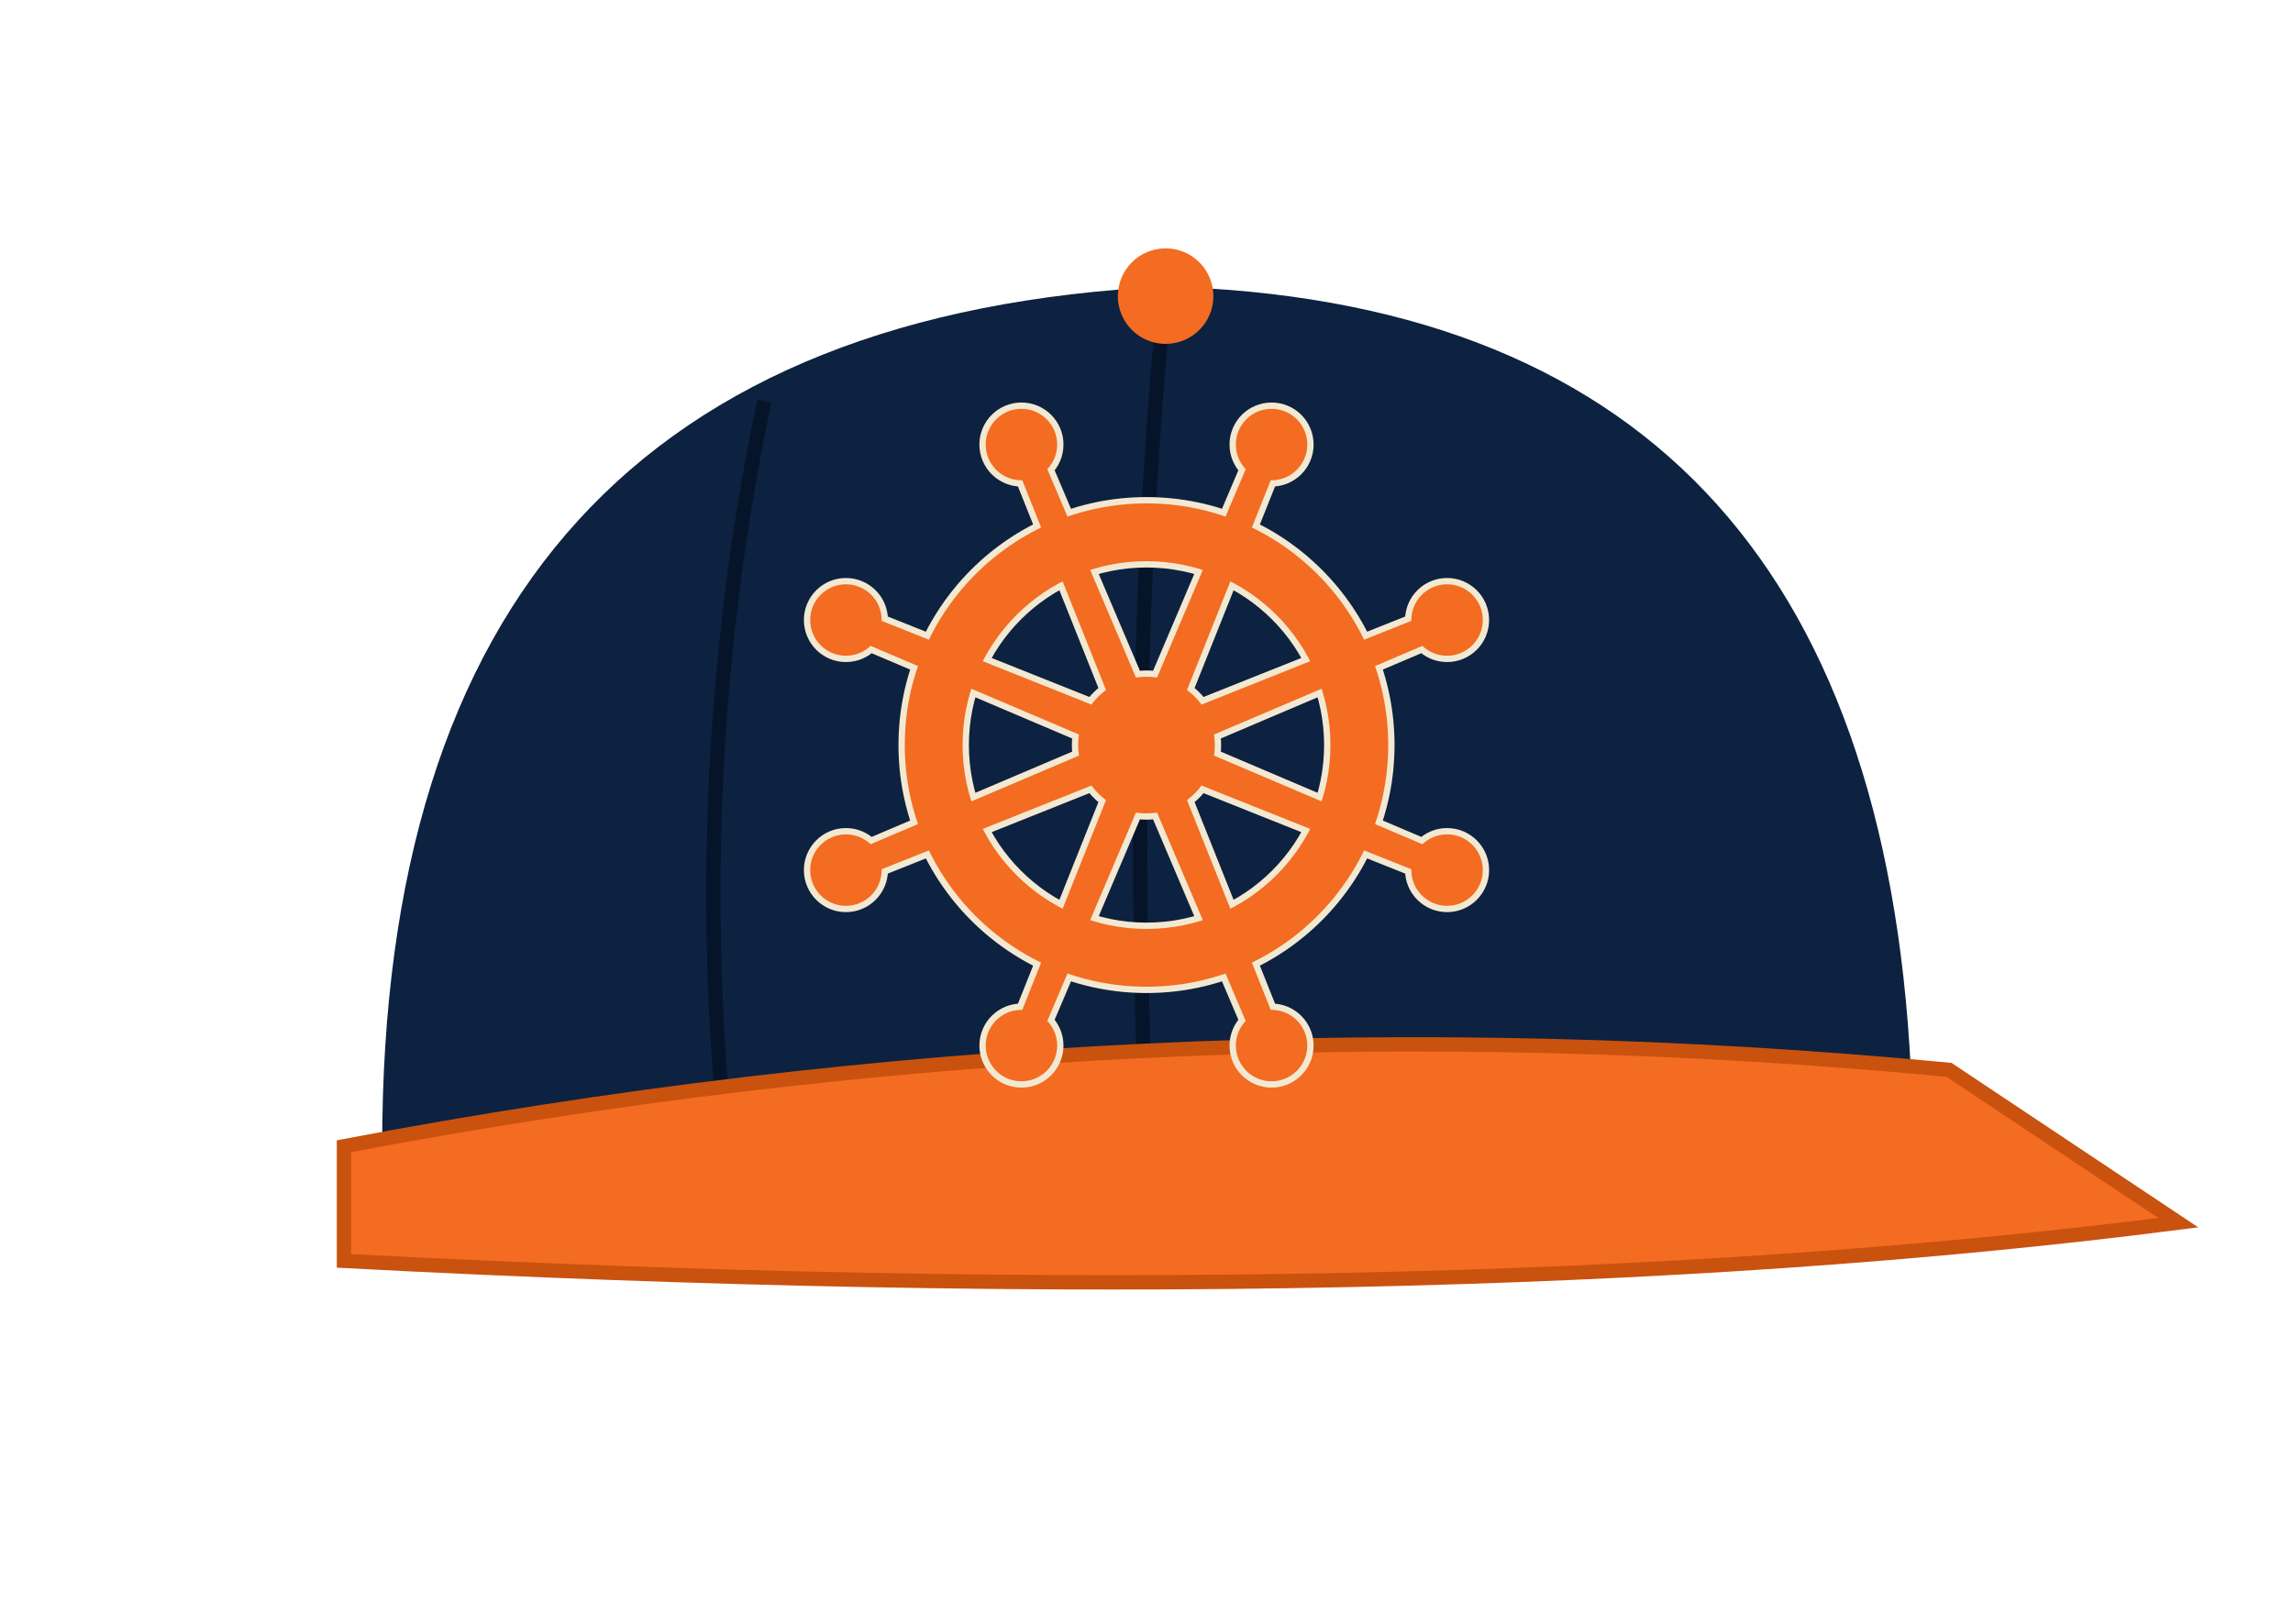
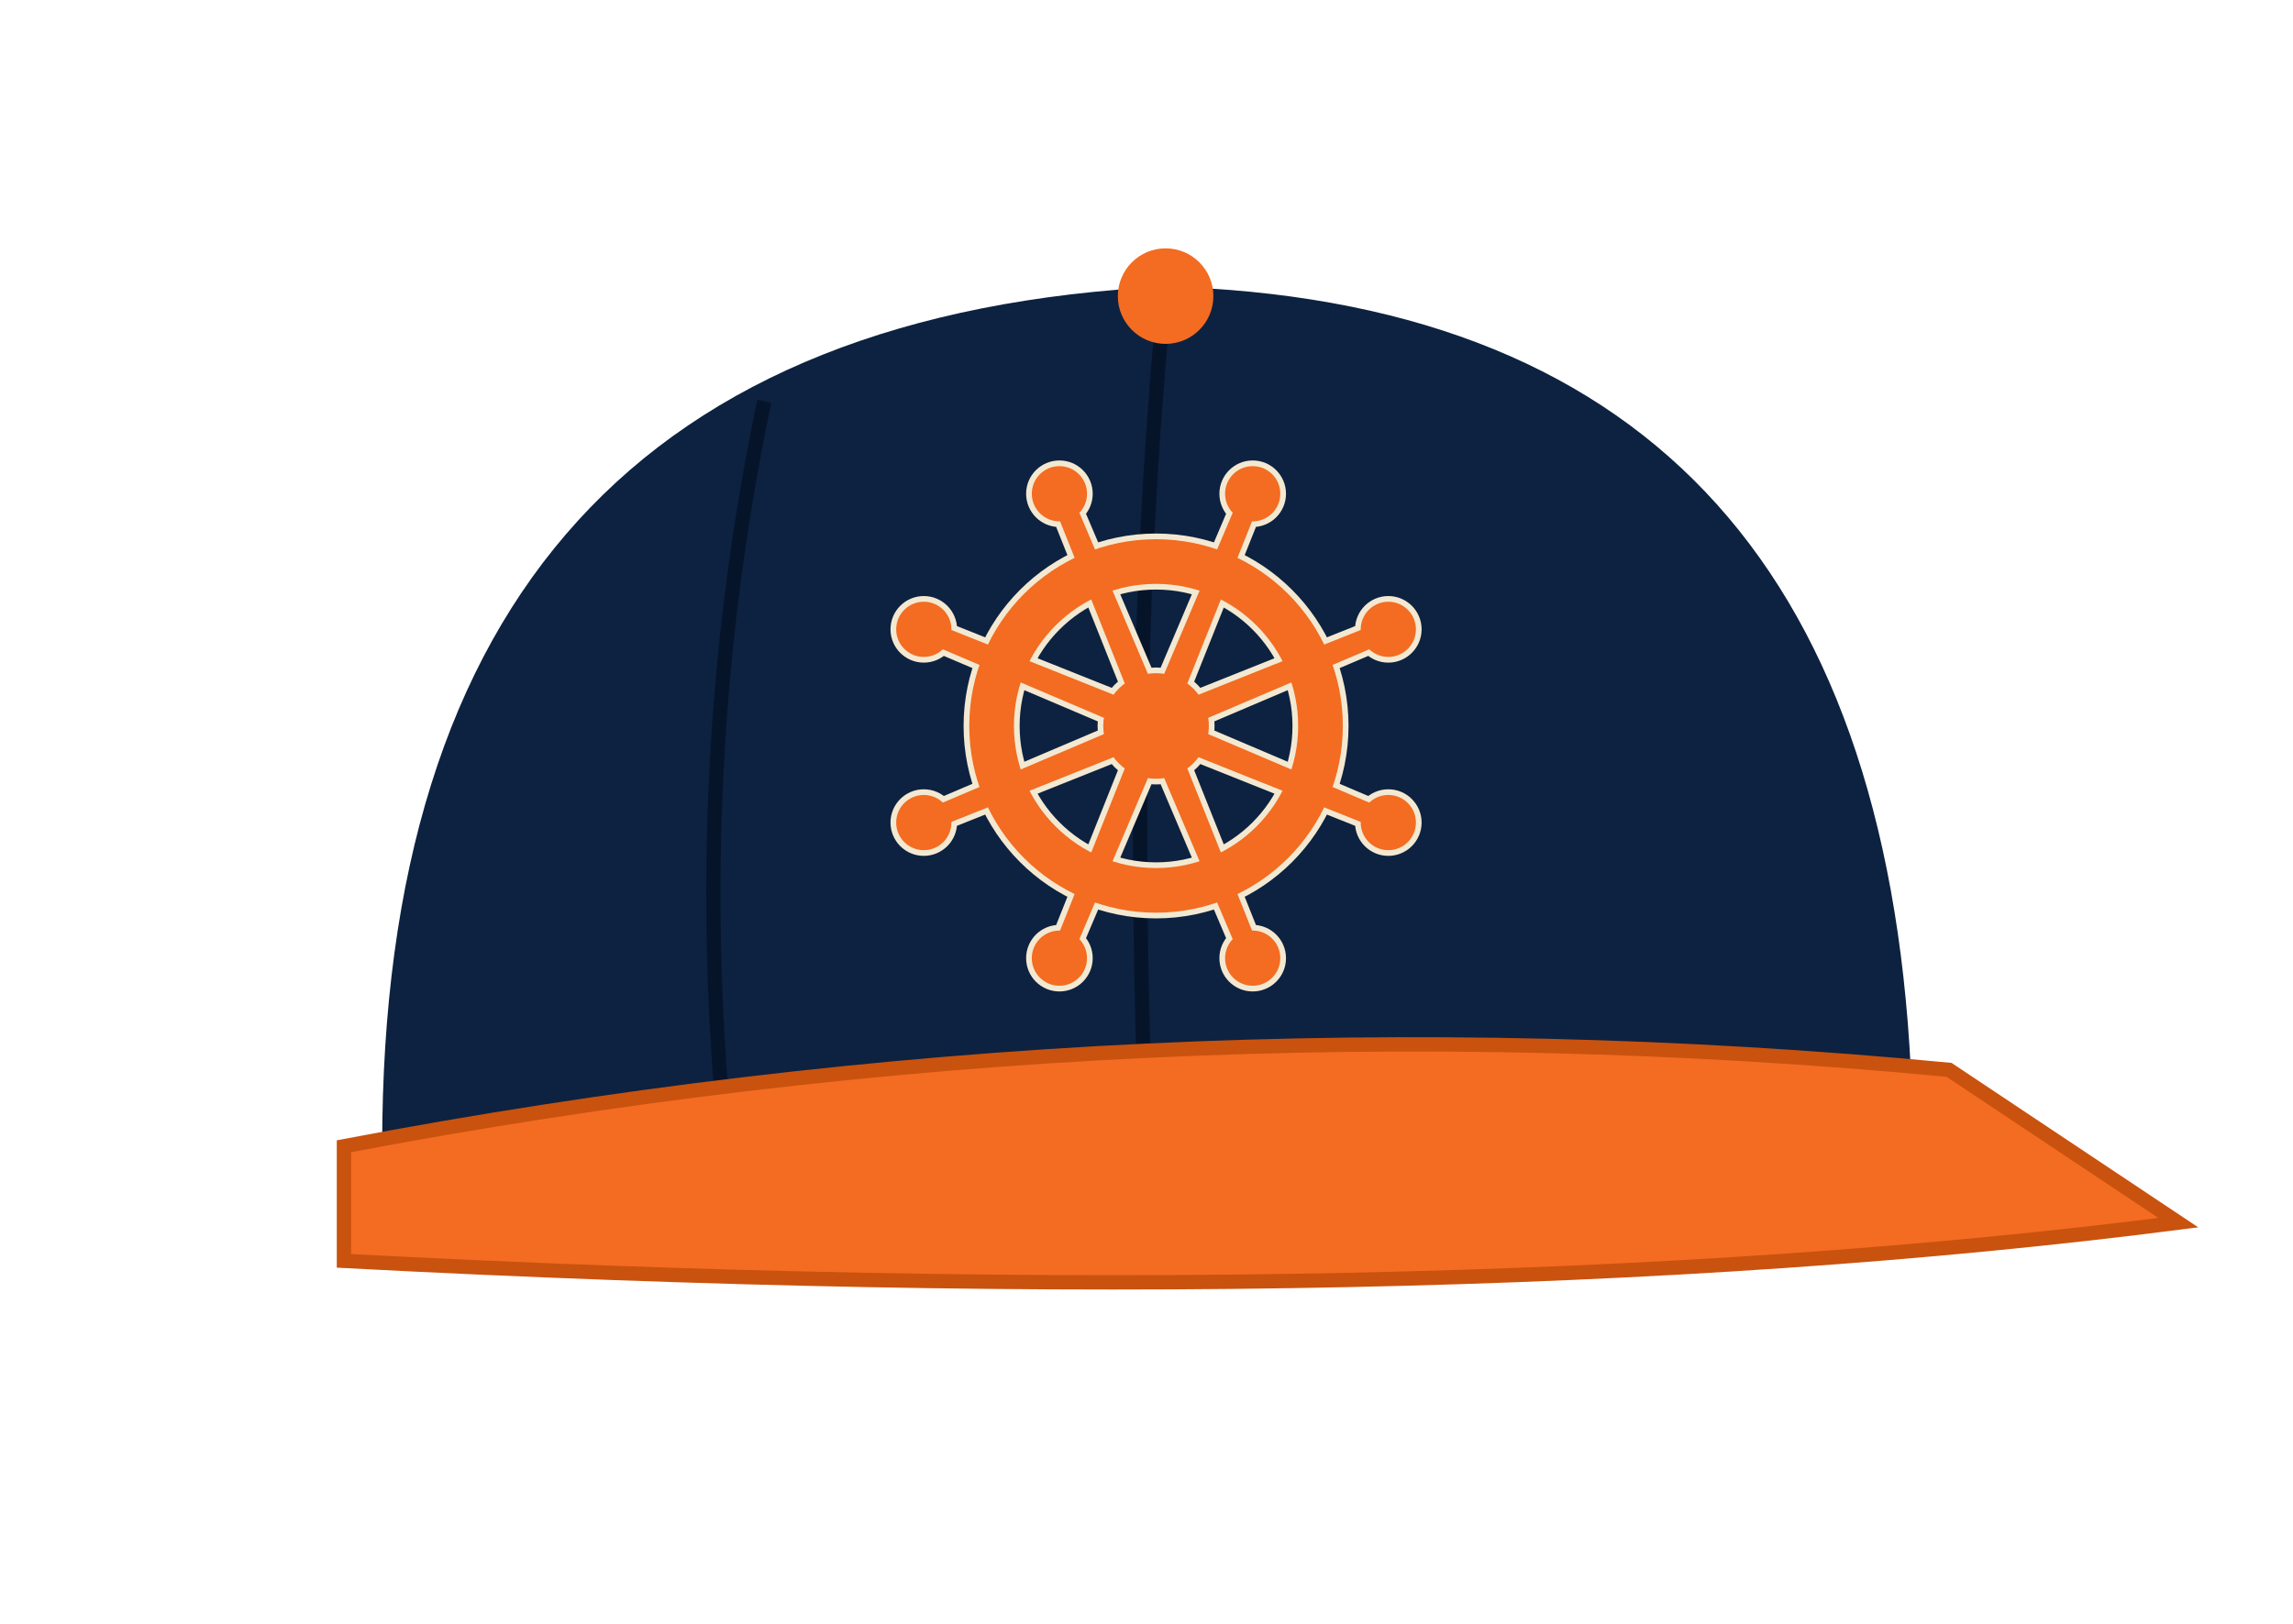
<svg xmlns="http://www.w3.org/2000/svg" viewBox="0 0 240 170" width="240" height="170" role="img" aria-label="Amsterdam cap">
  <defs>
    <path id="wheel" d="M-23.0 0.0 A23 23 0 1 1 23.0 0.0 A23 23 0 1 1 -23.0 0.0 Z M-17.5 0.0 A17.5 17.5 0 1 0 17.5 0.0 A17.5 17.5 0 1 0 -17.5 0.0 Z M-6.5 0.0 A6.5 6.5 0 1 1 6.5 0.0 A6.5 6.5 0 1 1 -6.5 0.0 Z M4.3 0.1 L26.4 9.5 L25.4 11.9 L3.1 3.0 Z M25.2 11.9 A3.4 3.4 0 1 1 32.0 11.9 A3.4 3.4 0 1 1 25.2 11.9 Z M3.0 3.1 L11.9 25.4 L9.5 26.4 L0.1 4.3 Z M8.5 28.6 A3.4 3.4 0 1 1 15.3 28.6 A3.4 3.4 0 1 1 8.5 28.6 Z M-0.1 4.3 L-9.5 26.4 L-11.9 25.4 L-3.0 3.1 Z M-15.3 28.6 A3.4 3.4 0 1 1 -8.5 28.6 A3.4 3.4 0 1 1 -15.3 28.6 Z M-3.1 3.0 L-25.4 11.9 L-26.4 9.5 L-4.3 0.1 Z M-32.0 11.9 A3.4 3.4 0 1 1 -25.2 11.9 A3.4 3.4 0 1 1 -32.0 11.9 Z M-4.3 -0.1 L-26.4 -9.5 L-25.4 -11.9 L-3.1 -3.0 Z M-32.0 -11.9 A3.4 3.4 0 1 1 -25.2 -11.9 A3.4 3.4 0 1 1 -32.0 -11.9 Z M-3.0 -3.1 L-11.9 -25.4 L-9.5 -26.4 L-0.1 -4.3 Z M-15.3 -28.6 A3.4 3.4 0 1 1 -8.5 -28.6 A3.4 3.4 0 1 1 -15.3 -28.6 Z M0.1 -4.3 L9.5 -26.4 L11.9 -25.4 L3.0 -3.1 Z M8.5 -28.6 A3.4 3.4 0 1 1 15.3 -28.6 A3.4 3.4 0 1 1 8.5 -28.6 Z M3.1 -3.0 L25.4 -11.9 L26.4 -9.5 L4.3 -0.1 Z M25.2 -11.9 A3.4 3.4 0 1 1 32.0 -11.9 A3.4 3.4 0 1 1 25.2 -11.9 Z" />
  </defs>
  <path d="M40 120 Q40 34 122 30 Q196 32 200 112 Z" fill="#0D2240" />
  <path d="M122 30 Q118 70 120 120" fill="none" stroke="#06142A" stroke-width="1.5" />
  <path d="M80 42 Q72 80 76 120" fill="none" stroke="#06142A" stroke-width="1.5" />
  <circle cx="122" cy="31" r="5" fill="#F36C21" />
  <path d="M36 120 Q120 104 204 112 L228 128 Q150 138 36 132 Z" fill="#F36C21" stroke="#C9520F" stroke-width="1.5" />
-   <g transform="translate(120 78) scale(1.1)">
-     <use href="#wheel" fill="#F36C21" stroke="#F3E9D2" stroke-width="1.2" paint-order="stroke" />
+   <g transform="translate(121 76) scale(.85)">
+     <use href="#wheel" fill="#F36C21" stroke="#F3E9D2" stroke-width="1.4" paint-order="stroke" />
  </g>
</svg>
